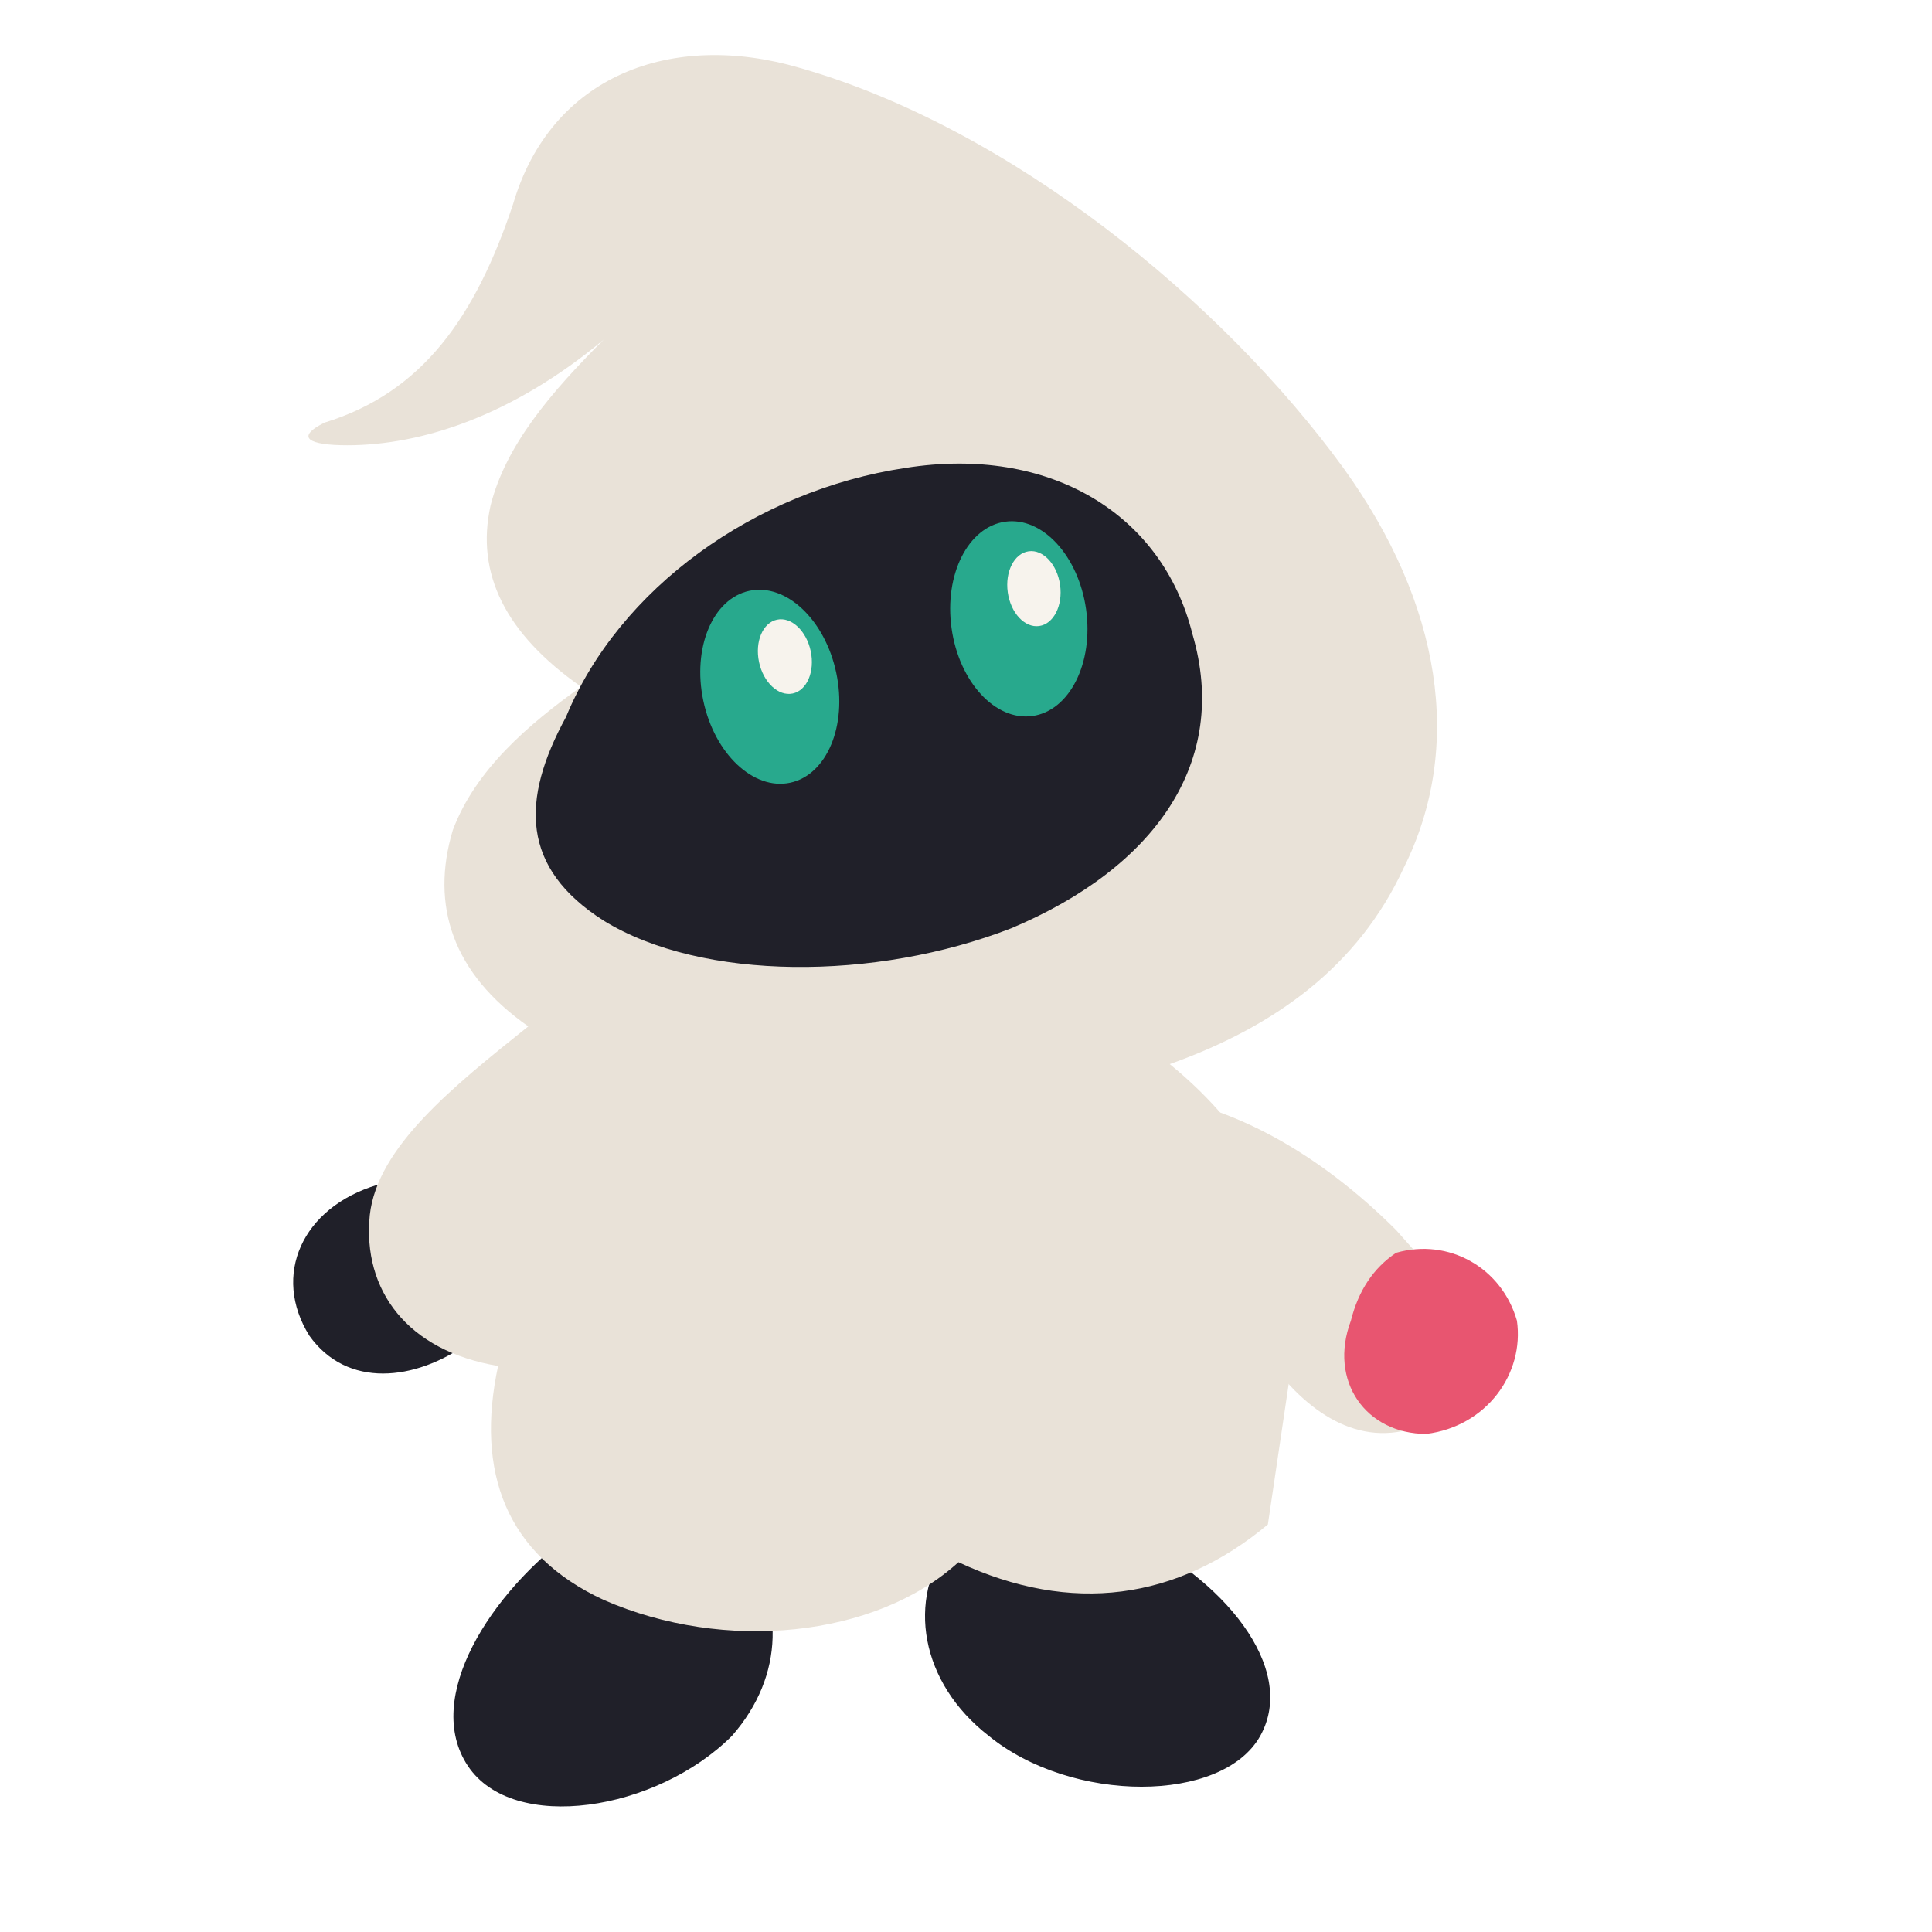
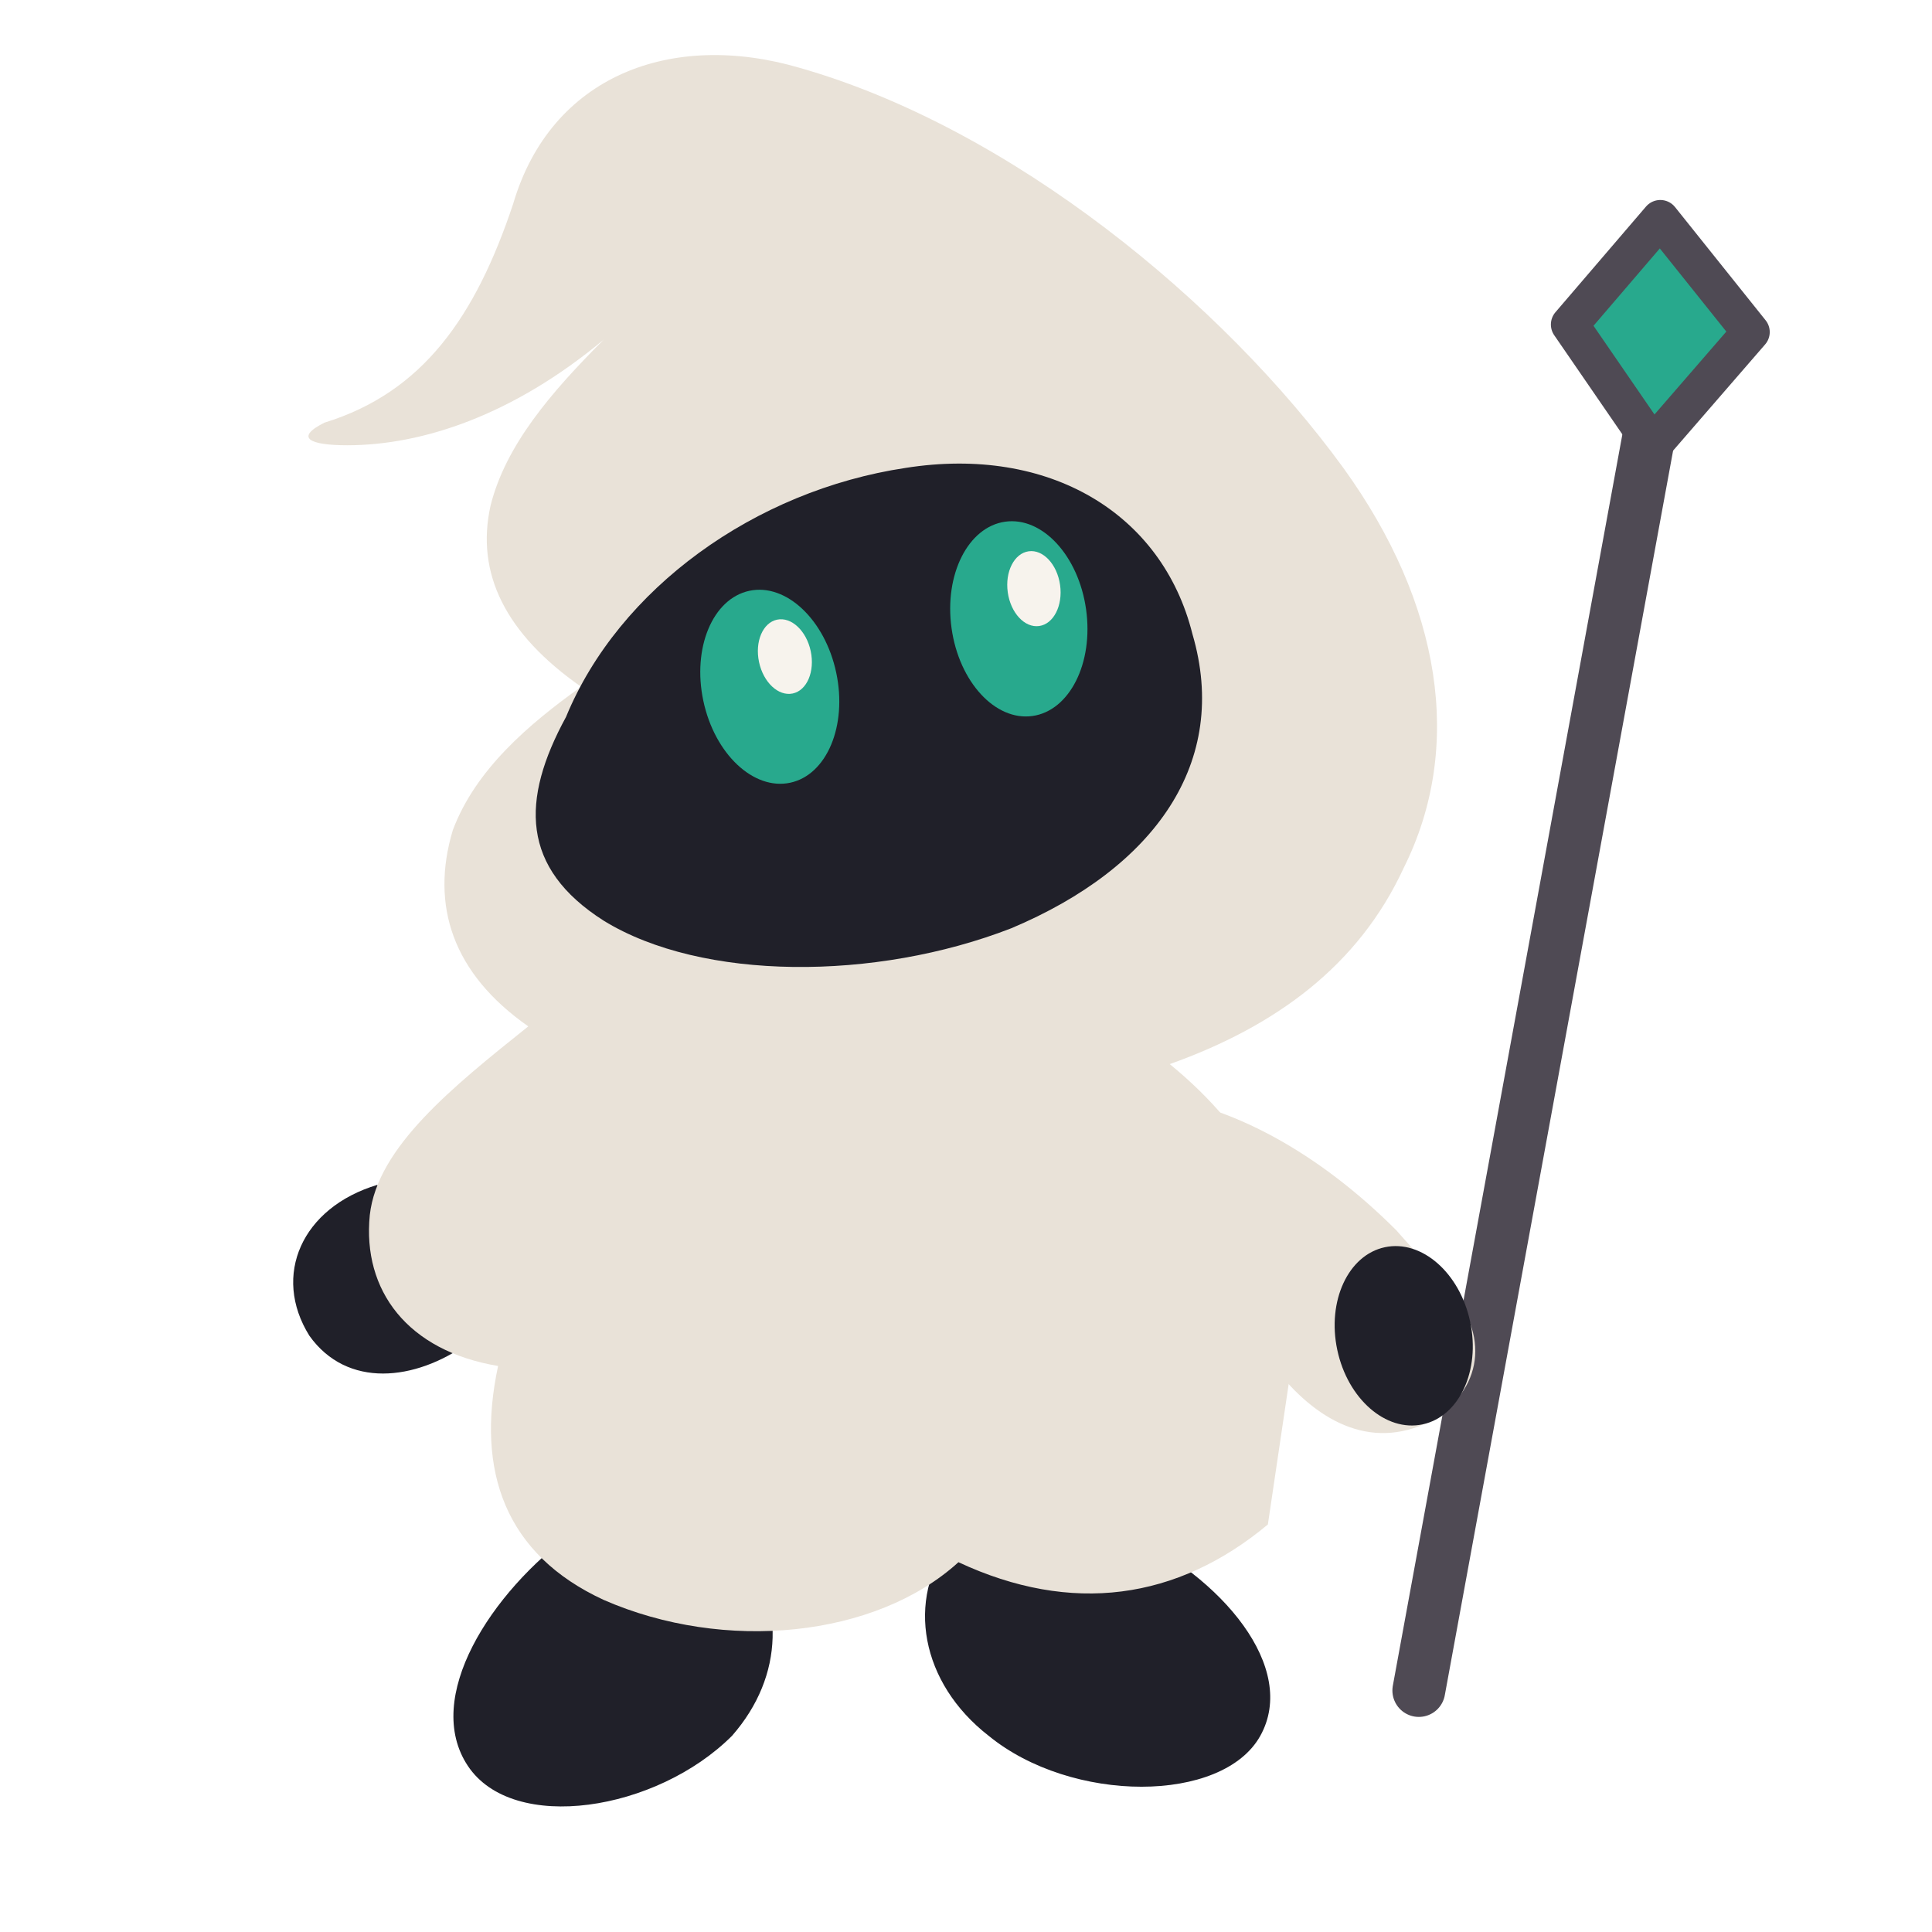
<svg xmlns="http://www.w3.org/2000/svg" viewBox="0 0 256 256">
  <path fill="#202029" d="M76 203c-11 8-20 22-14 31 6 9 25 6 35-4 7-8 7-18 1-26l-22-1Zm50 1c-6 8-4 19 5 26 11 9 31 9 36 0 5-9-5-21-18-27l-23 1ZM50 157c-10 3-14 12-9 20 5 7 14 6 21 1l-12-21Z" />
+   <path fill="none" stroke="#4f4a54" stroke-width="7" stroke-linecap="round" d="M188 224 219 55" />
+   <path fill="#28a98d" stroke="#4f4a54" stroke-width="5" stroke-linejoin="round" d="m220 29 12 15-13 15-11-16 12-14Z" />
  <path fill="#e9e2d8" d="M43 56c13-4 20-14 25-29 5-17 21-23 38-18 28 8 56 31 72 53 13 18 16 37 8 53-6 13-17 21-31 26 11 9 17 20 17 34l-4 27c-12 10-26 12-41 5-11 10-31 12-47 5-13-6-17-17-14-31-12-2-18-10-17-20 1-9 11-17 21-25-10-7-13-16-10-26 3-8 10-14 17-19-10-7-14-15-12-24 2-8 8-15 15-22-12 10-24 14-34 14-5 0-7-1-3-3Z" />
  <path fill="#e9e2d8" d="M151 145c12 1 24 8 34 18l8 9c5 7 2 14-5 17-8 3-15-2-20-9l-22-17 5-18Z" />
+   <ellipse cx="186" cy="177" rx="9" ry="12" fill="#202029" transform="rotate(-12 186 177)" />
  <path fill="#202029" d="M75 95c7-17 25-30 45-33 19-3 34 6 38 22 5 17-5 31-24 39-18 7-41 7-54-1-11-7-11-16-5-27Z" />
  <ellipse cx="102" cy="91" rx="9" ry="13" fill="#28a98d" transform="rotate(-12 102 91)" />
  <ellipse cx="135" cy="82" rx="9" ry="13" fill="#28a98d" transform="rotate(-8 135 82)" />
  <ellipse cx="104" cy="87" rx="3.5" ry="5" fill="#f7f3ed" transform="rotate(-12 104 87)" />
  <ellipse cx="137" cy="78" rx="3.5" ry="5" fill="#f7f3ed" transform="rotate(-8 137 78)" />
-   <path fill="#e85570" d="M185 166c7-2 14 2 16 9 1 7-4 14-12 15-8 0-13-7-10-15 1-4 3-7 6-9Z" />
</svg>
